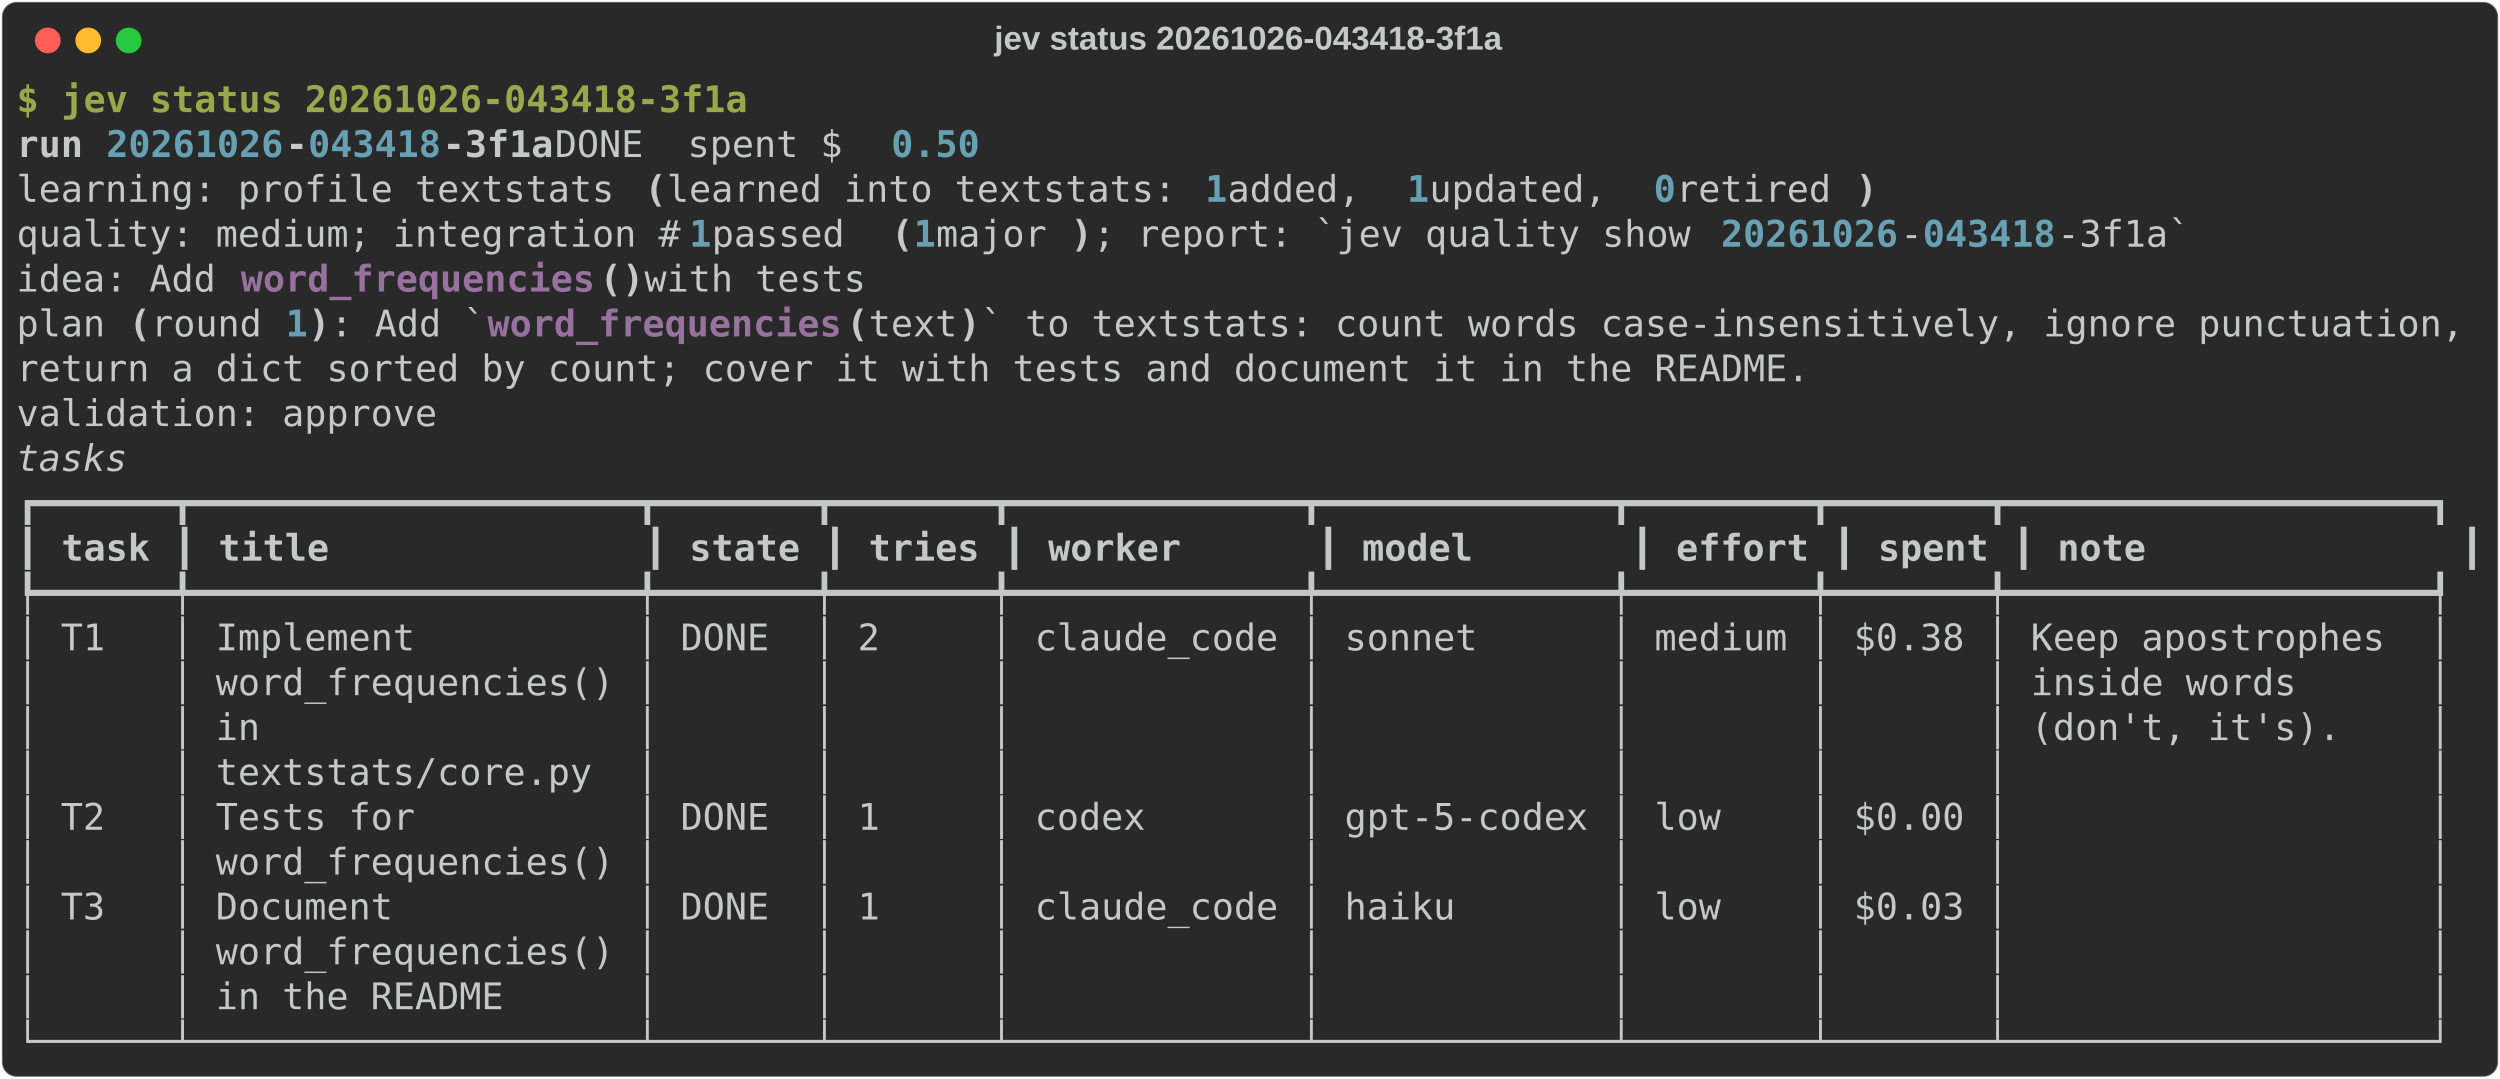
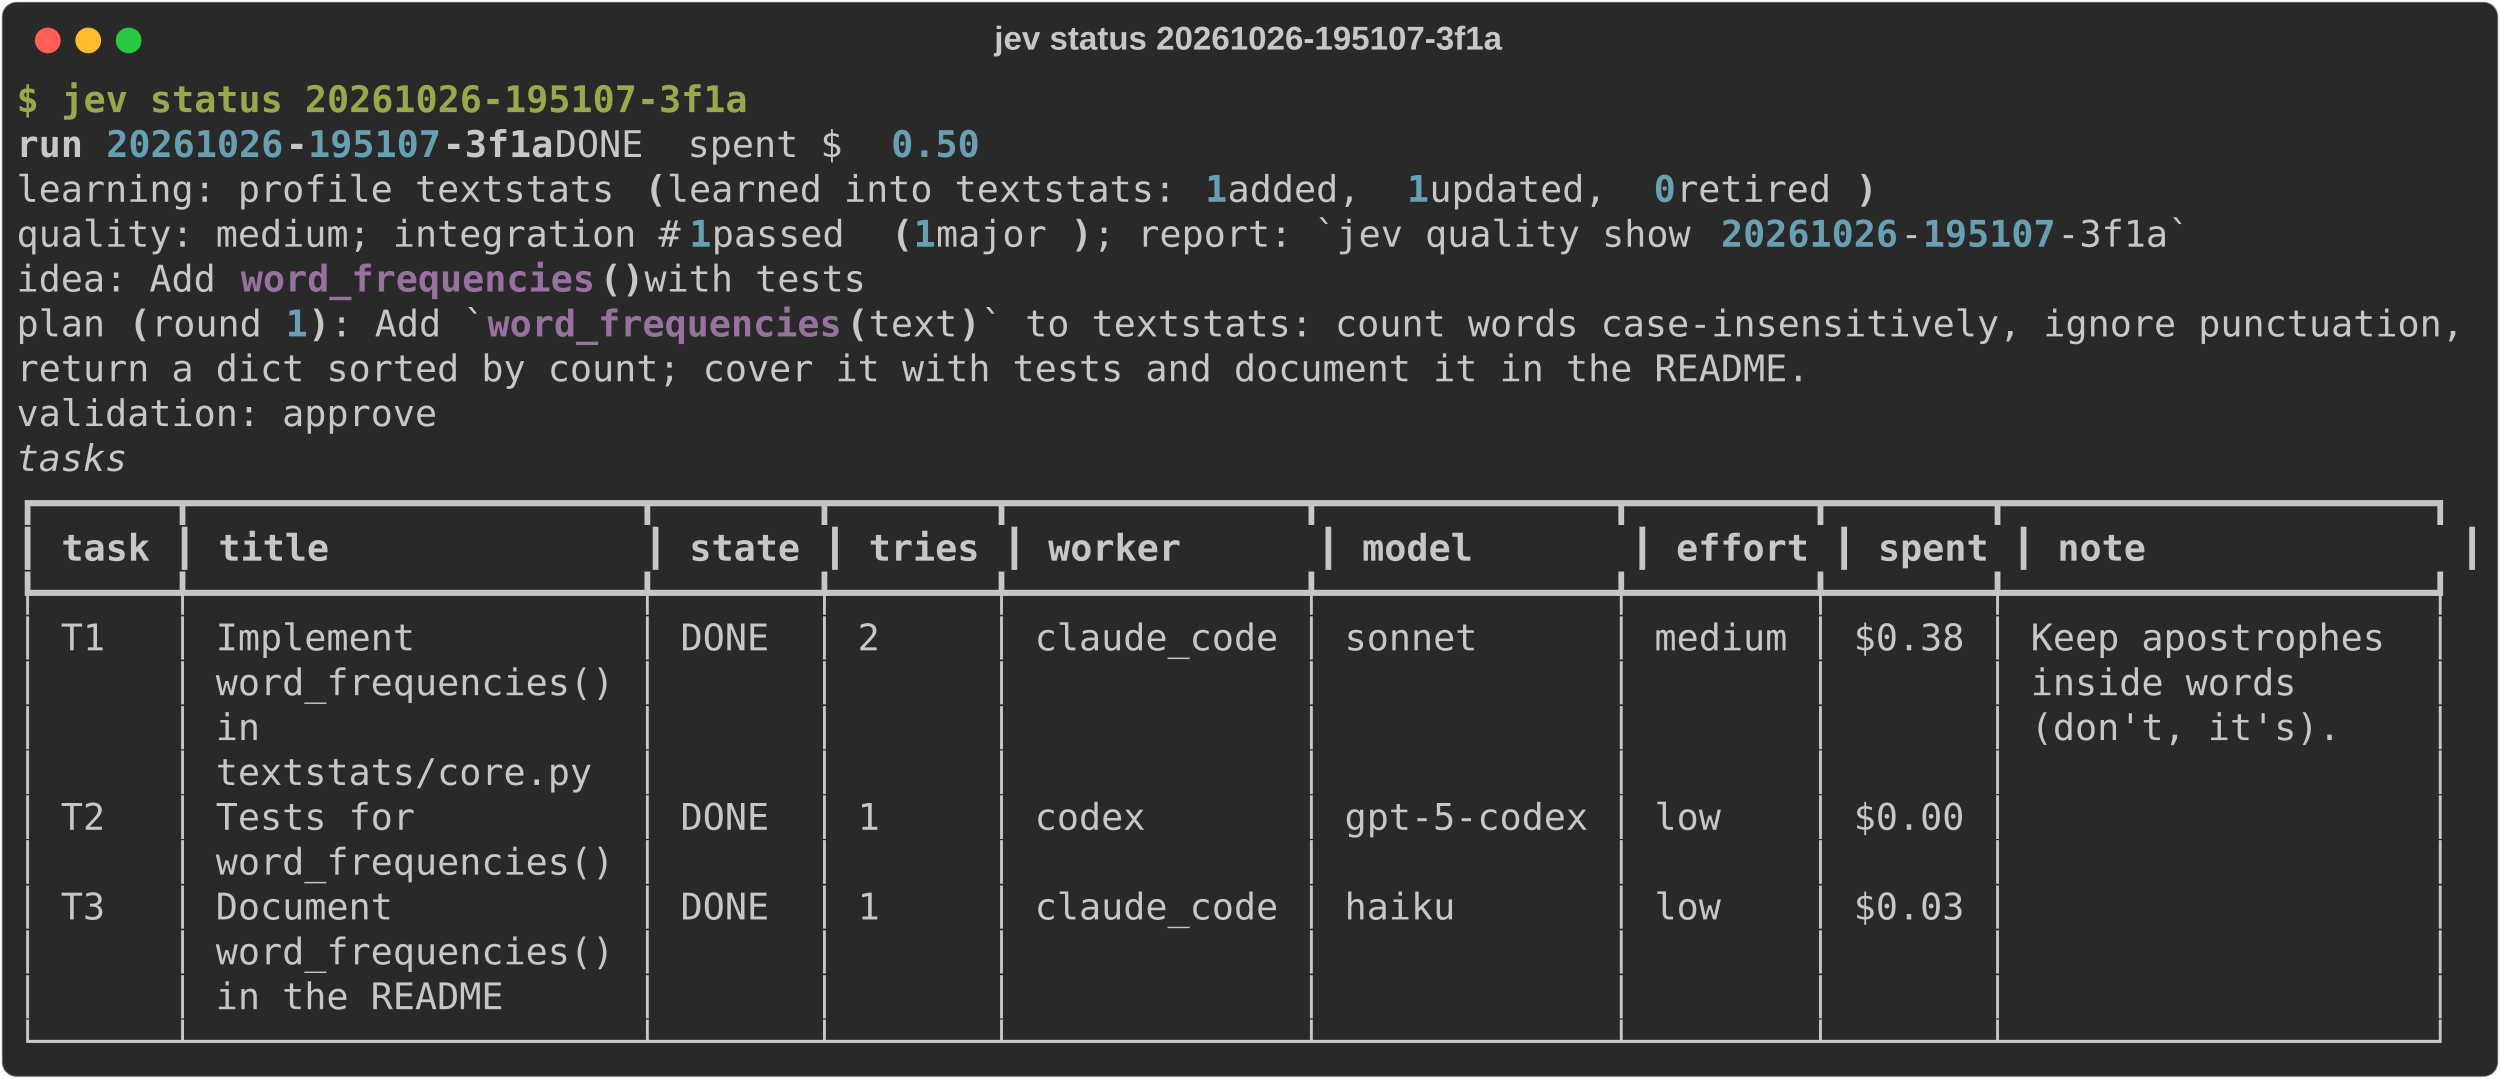
<svg xmlns="http://www.w3.org/2000/svg" class="rich-terminal" viewBox="0 0 1360 586.8">
  <style>

    @font-face {
        font-family: "Fira Code";
        src: local("FiraCode-Regular"),
                url("https://cdnjs.cloudflare.com/ajax/libs/firacode/6.2.0/woff2/FiraCode-Regular.woff2") format("woff2"),
                url("https://cdnjs.cloudflare.com/ajax/libs/firacode/6.2.0/woff/FiraCode-Regular.woff") format("woff");
        font-style: normal;
        font-weight: 400;
    }
    @font-face {
        font-family: "Fira Code";
        src: local("FiraCode-Bold"),
                url("https://cdnjs.cloudflare.com/ajax/libs/firacode/6.2.0/woff2/FiraCode-Bold.woff2") format("woff2"),
                url("https://cdnjs.cloudflare.com/ajax/libs/firacode/6.2.0/woff/FiraCode-Bold.woff") format("woff");
        font-style: bold;
        font-weight: 700;
    }

-     .terminal-3939810208-matrix {
+     .terminal-2769730476-matrix {
        font-family: Fira Code, monospace;
        font-size: 20px;
        line-height: 24.4px;
        font-variant-east-asian: full-width;
    }

-     .terminal-3939810208-title {
+     .terminal-2769730476-title {
        font-size: 18px;
        font-weight: bold;
        font-family: arial;
    }

-     .terminal-3939810208-r1 { fill: #98a84b;font-weight: bold }
- .terminal-3939810208-r2 { fill: #c5c8c6 }
- .terminal-3939810208-r3 { fill: #c5c8c6;font-weight: bold }
- .terminal-3939810208-r4 { fill: #68a0b3;font-weight: bold }
- .terminal-3939810208-r5 { fill: #98729f;font-weight: bold }
- .terminal-3939810208-r6 { fill: #c5c8c6;font-style: italic; }
+     .terminal-2769730476-r1 { fill: #98a84b;font-weight: bold }
+ .terminal-2769730476-r2 { fill: #c5c8c6 }
+ .terminal-2769730476-r3 { fill: #c5c8c6;font-weight: bold }
+ .terminal-2769730476-r4 { fill: #68a0b3;font-weight: bold }
+ .terminal-2769730476-r5 { fill: #98729f;font-weight: bold }
+ .terminal-2769730476-r6 { fill: #c5c8c6;font-style: italic; }
    </style>
  <defs>
-     <clipPath id="terminal-3939810208-clip-terminal">
+     <clipPath id="terminal-2769730476-clip-terminal">
      <rect x="0" y="0" width="1341.0" height="535.8" />
    </clipPath>
-     <clipPath id="terminal-3939810208-line-0">
+     <clipPath id="terminal-2769730476-line-0">
      <rect x="0" y="1.5" width="1342" height="24.65" />
    </clipPath>
-     <clipPath id="terminal-3939810208-line-1">
+     <clipPath id="terminal-2769730476-line-1">
      <rect x="0" y="25.9" width="1342" height="24.65" />
    </clipPath>
-     <clipPath id="terminal-3939810208-line-2">
+     <clipPath id="terminal-2769730476-line-2">
      <rect x="0" y="50.3" width="1342" height="24.65" />
    </clipPath>
-     <clipPath id="terminal-3939810208-line-3">
+     <clipPath id="terminal-2769730476-line-3">
      <rect x="0" y="74.7" width="1342" height="24.65" />
    </clipPath>
-     <clipPath id="terminal-3939810208-line-4">
+     <clipPath id="terminal-2769730476-line-4">
      <rect x="0" y="99.1" width="1342" height="24.65" />
    </clipPath>
-     <clipPath id="terminal-3939810208-line-5">
+     <clipPath id="terminal-2769730476-line-5">
      <rect x="0" y="123.5" width="1342" height="24.65" />
    </clipPath>
-     <clipPath id="terminal-3939810208-line-6">
+     <clipPath id="terminal-2769730476-line-6">
      <rect x="0" y="147.9" width="1342" height="24.65" />
    </clipPath>
-     <clipPath id="terminal-3939810208-line-7">
+     <clipPath id="terminal-2769730476-line-7">
      <rect x="0" y="172.3" width="1342" height="24.65" />
    </clipPath>
-     <clipPath id="terminal-3939810208-line-8">
+     <clipPath id="terminal-2769730476-line-8">
      <rect x="0" y="196.7" width="1342" height="24.65" />
    </clipPath>
-     <clipPath id="terminal-3939810208-line-9">
+     <clipPath id="terminal-2769730476-line-9">
      <rect x="0" y="221.1" width="1342" height="24.65" />
    </clipPath>
-     <clipPath id="terminal-3939810208-line-10">
+     <clipPath id="terminal-2769730476-line-10">
      <rect x="0" y="245.5" width="1342" height="24.65" />
    </clipPath>
-     <clipPath id="terminal-3939810208-line-11">
+     <clipPath id="terminal-2769730476-line-11">
      <rect x="0" y="269.9" width="1342" height="24.65" />
    </clipPath>
-     <clipPath id="terminal-3939810208-line-12">
+     <clipPath id="terminal-2769730476-line-12">
      <rect x="0" y="294.3" width="1342" height="24.65" />
    </clipPath>
-     <clipPath id="terminal-3939810208-line-13">
+     <clipPath id="terminal-2769730476-line-13">
      <rect x="0" y="318.7" width="1342" height="24.65" />
    </clipPath>
-     <clipPath id="terminal-3939810208-line-14">
+     <clipPath id="terminal-2769730476-line-14">
      <rect x="0" y="343.1" width="1342" height="24.65" />
    </clipPath>
-     <clipPath id="terminal-3939810208-line-15">
+     <clipPath id="terminal-2769730476-line-15">
      <rect x="0" y="367.5" width="1342" height="24.65" />
    </clipPath>
-     <clipPath id="terminal-3939810208-line-16">
+     <clipPath id="terminal-2769730476-line-16">
      <rect x="0" y="391.9" width="1342" height="24.65" />
    </clipPath>
-     <clipPath id="terminal-3939810208-line-17">
+     <clipPath id="terminal-2769730476-line-17">
      <rect x="0" y="416.3" width="1342" height="24.65" />
    </clipPath>
-     <clipPath id="terminal-3939810208-line-18">
+     <clipPath id="terminal-2769730476-line-18">
      <rect x="0" y="440.7" width="1342" height="24.65" />
    </clipPath>
-     <clipPath id="terminal-3939810208-line-19">
+     <clipPath id="terminal-2769730476-line-19">
      <rect x="0" y="465.1" width="1342" height="24.65" />
    </clipPath>
-     <clipPath id="terminal-3939810208-line-20">
+     <clipPath id="terminal-2769730476-line-20">
      <rect x="0" y="489.5" width="1342" height="24.65" />
    </clipPath>
  </defs>
  <rect fill="#292929" stroke="rgba(255,255,255,0.35)" stroke-width="1" x="1" y="1" width="1358" height="584.8" rx="8" />
-   <text class="terminal-3939810208-title" fill="#c5c8c6" text-anchor="middle" x="679" y="27">jev status 20261026-043418-3f1a</text>
+   <text class="terminal-2769730476-title" fill="#c5c8c6" text-anchor="middle" x="679" y="27">jev status 20261026-195107-3f1a</text>
  <g transform="translate(26,22)">
    <circle cx="0" cy="0" r="7" fill="#ff5f57" />
    <circle cx="22" cy="0" r="7" fill="#febc2e" />
    <circle cx="44" cy="0" r="7" fill="#28c840" />
  </g>
-   <g transform="translate(9, 41)" clip-path="url(#terminal-3939810208-clip-terminal)">
-     <g class="terminal-3939810208-matrix">
-       <text class="terminal-3939810208-r1" x="0" y="20" textLength="24.4" clip-path="url(#terminal-3939810208-line-0)">$ </text>
-       <text class="terminal-3939810208-r1" x="24.4" y="20" textLength="378.2" clip-path="url(#terminal-3939810208-line-0)">jev status 20261026-043418-3f1a</text>
-       <text class="terminal-3939810208-r2" x="1342" y="20" textLength="12.2" clip-path="url(#terminal-3939810208-line-0)">
- </text>
-       <text class="terminal-3939810208-r3" x="0" y="44.4" textLength="48.8" clip-path="url(#terminal-3939810208-line-1)">run </text>
-       <text class="terminal-3939810208-r4" x="48.8" y="44.4" textLength="97.6" clip-path="url(#terminal-3939810208-line-1)">20261026</text>
-       <text class="terminal-3939810208-r3" x="146.4" y="44.4" textLength="12.2" clip-path="url(#terminal-3939810208-line-1)">-</text>
-       <text class="terminal-3939810208-r4" x="158.6" y="44.4" textLength="73.2" clip-path="url(#terminal-3939810208-line-1)">043418</text>
-       <text class="terminal-3939810208-r3" x="231.8" y="44.4" textLength="61" clip-path="url(#terminal-3939810208-line-1)">-3f1a</text>
-       <text class="terminal-3939810208-r2" x="292.8" y="44.4" textLength="183" clip-path="url(#terminal-3939810208-line-1)">  DONE  spent $</text>
-       <text class="terminal-3939810208-r4" x="475.8" y="44.4" textLength="48.8" clip-path="url(#terminal-3939810208-line-1)">0.50</text>
-       <text class="terminal-3939810208-r2" x="1342" y="44.4" textLength="12.2" clip-path="url(#terminal-3939810208-line-1)">
- </text>
-       <text class="terminal-3939810208-r2" x="0" y="68.8" textLength="341.6" clip-path="url(#terminal-3939810208-line-2)">learning: profile textstats </text>
-       <text class="terminal-3939810208-r3" x="341.6" y="68.8" textLength="12.2" clip-path="url(#terminal-3939810208-line-2)">(</text>
-       <text class="terminal-3939810208-r2" x="353.8" y="68.8" textLength="292.8" clip-path="url(#terminal-3939810208-line-2)">learned into textstats: </text>
-       <text class="terminal-3939810208-r4" x="646.6" y="68.8" textLength="12.2" clip-path="url(#terminal-3939810208-line-2)">1</text>
-       <text class="terminal-3939810208-r2" x="658.8" y="68.8" textLength="97.6" clip-path="url(#terminal-3939810208-line-2)"> added, </text>
-       <text class="terminal-3939810208-r4" x="756.4" y="68.8" textLength="12.2" clip-path="url(#terminal-3939810208-line-2)">1</text>
-       <text class="terminal-3939810208-r2" x="768.6" y="68.8" textLength="122" clip-path="url(#terminal-3939810208-line-2)"> updated, </text>
-       <text class="terminal-3939810208-r4" x="890.6" y="68.8" textLength="12.2" clip-path="url(#terminal-3939810208-line-2)">0</text>
-       <text class="terminal-3939810208-r2" x="902.8" y="68.8" textLength="97.6" clip-path="url(#terminal-3939810208-line-2)"> retired</text>
-       <text class="terminal-3939810208-r3" x="1000.4" y="68.8" textLength="12.2" clip-path="url(#terminal-3939810208-line-2)">)</text>
-       <text class="terminal-3939810208-r2" x="1342" y="68.8" textLength="12.2" clip-path="url(#terminal-3939810208-line-2)">
- </text>
-       <text class="terminal-3939810208-r2" x="0" y="93.2" textLength="366" clip-path="url(#terminal-3939810208-line-3)">quality: medium; integration #</text>
-       <text class="terminal-3939810208-r4" x="366" y="93.2" textLength="12.2" clip-path="url(#terminal-3939810208-line-3)">1</text>
-       <text class="terminal-3939810208-r2" x="378.2" y="93.2" textLength="97.6" clip-path="url(#terminal-3939810208-line-3)"> passed </text>
-       <text class="terminal-3939810208-r3" x="475.8" y="93.2" textLength="12.2" clip-path="url(#terminal-3939810208-line-3)">(</text>
-       <text class="terminal-3939810208-r4" x="488" y="93.2" textLength="12.2" clip-path="url(#terminal-3939810208-line-3)">1</text>
-       <text class="terminal-3939810208-r2" x="500.2" y="93.2" textLength="73.2" clip-path="url(#terminal-3939810208-line-3)"> major</text>
-       <text class="terminal-3939810208-r3" x="573.4" y="93.2" textLength="12.2" clip-path="url(#terminal-3939810208-line-3)">)</text>
-       <text class="terminal-3939810208-r2" x="585.6" y="93.2" textLength="341.6" clip-path="url(#terminal-3939810208-line-3)">; report: `jev quality show </text>
-       <text class="terminal-3939810208-r4" x="927.2" y="93.2" textLength="97.6" clip-path="url(#terminal-3939810208-line-3)">20261026</text>
-       <text class="terminal-3939810208-r2" x="1024.8" y="93.2" textLength="12.2" clip-path="url(#terminal-3939810208-line-3)">-</text>
-       <text class="terminal-3939810208-r4" x="1037" y="93.2" textLength="73.2" clip-path="url(#terminal-3939810208-line-3)">043418</text>
-       <text class="terminal-3939810208-r2" x="1110.2" y="93.2" textLength="73.2" clip-path="url(#terminal-3939810208-line-3)">-3f1a`</text>
-       <text class="terminal-3939810208-r2" x="1342" y="93.2" textLength="12.2" clip-path="url(#terminal-3939810208-line-3)">
- </text>
-       <text class="terminal-3939810208-r2" x="0" y="117.6" textLength="122" clip-path="url(#terminal-3939810208-line-4)">idea: Add </text>
-       <text class="terminal-3939810208-r5" x="122" y="117.6" textLength="195.2" clip-path="url(#terminal-3939810208-line-4)">word_frequencies</text>
-       <text class="terminal-3939810208-r3" x="317.2" y="117.6" textLength="12.2" clip-path="url(#terminal-3939810208-line-4)">(</text>
-       <text class="terminal-3939810208-r3" x="329.4" y="117.6" textLength="12.2" clip-path="url(#terminal-3939810208-line-4)">)</text>
-       <text class="terminal-3939810208-r2" x="341.6" y="117.6" textLength="134.2" clip-path="url(#terminal-3939810208-line-4)"> with tests</text>
-       <text class="terminal-3939810208-r2" x="1342" y="117.6" textLength="12.2" clip-path="url(#terminal-3939810208-line-4)">
- </text>
-       <text class="terminal-3939810208-r2" x="0" y="142" textLength="61" clip-path="url(#terminal-3939810208-line-5)">plan </text>
-       <text class="terminal-3939810208-r3" x="61" y="142" textLength="12.2" clip-path="url(#terminal-3939810208-line-5)">(</text>
-       <text class="terminal-3939810208-r2" x="73.2" y="142" textLength="73.2" clip-path="url(#terminal-3939810208-line-5)">round </text>
-       <text class="terminal-3939810208-r4" x="146.4" y="142" textLength="12.2" clip-path="url(#terminal-3939810208-line-5)">1</text>
-       <text class="terminal-3939810208-r3" x="158.6" y="142" textLength="12.2" clip-path="url(#terminal-3939810208-line-5)">)</text>
-       <text class="terminal-3939810208-r2" x="170.8" y="142" textLength="85.4" clip-path="url(#terminal-3939810208-line-5)">: Add `</text>
-       <text class="terminal-3939810208-r5" x="256.2" y="142" textLength="195.2" clip-path="url(#terminal-3939810208-line-5)">word_frequencies</text>
-       <text class="terminal-3939810208-r3" x="451.4" y="142" textLength="12.2" clip-path="url(#terminal-3939810208-line-5)">(</text>
-       <text class="terminal-3939810208-r2" x="463.6" y="142" textLength="48.8" clip-path="url(#terminal-3939810208-line-5)">text</text>
-       <text class="terminal-3939810208-r3" x="512.4" y="142" textLength="12.2" clip-path="url(#terminal-3939810208-line-5)">)</text>
-       <text class="terminal-3939810208-r2" x="524.6" y="142" textLength="817.4" clip-path="url(#terminal-3939810208-line-5)">` to textstats: count words case-insensitively, ignore punctuation,</text>
-       <text class="terminal-3939810208-r2" x="1342" y="142" textLength="12.2" clip-path="url(#terminal-3939810208-line-5)">
- </text>
-       <text class="terminal-3939810208-r2" x="0" y="166.4" textLength="988.2" clip-path="url(#terminal-3939810208-line-6)">return a dict sorted by count; cover it with tests and document it in the README.</text>
-       <text class="terminal-3939810208-r2" x="1342" y="166.4" textLength="12.2" clip-path="url(#terminal-3939810208-line-6)">
- </text>
-       <text class="terminal-3939810208-r2" x="0" y="190.8" textLength="231.8" clip-path="url(#terminal-3939810208-line-7)">validation: approve</text>
-       <text class="terminal-3939810208-r2" x="1342" y="190.8" textLength="12.2" clip-path="url(#terminal-3939810208-line-7)">
- </text>
-       <text class="terminal-3939810208-r6" x="0" y="215.2" textLength="1342" clip-path="url(#terminal-3939810208-line-8)">                                                    tasks                                                     </text>
-       <text class="terminal-3939810208-r2" x="1342" y="215.2" textLength="12.2" clip-path="url(#terminal-3939810208-line-8)">
- </text>
-       <text class="terminal-3939810208-r2" x="0" y="239.6" textLength="1342" clip-path="url(#terminal-3939810208-line-9)">┏━━━━━━┳━━━━━━━━━━━━━━━━━━━━┳━━━━━━━┳━━━━━━━┳━━━━━━━━━━━━━┳━━━━━━━━━━━━━┳━━━━━━━━┳━━━━━━━┳━━━━━━━━━━━━━━━━━━━┓</text>
-       <text class="terminal-3939810208-r2" x="1342" y="239.6" textLength="12.2" clip-path="url(#terminal-3939810208-line-9)">
- </text>
-       <text class="terminal-3939810208-r2" x="0" y="264" textLength="12.2" clip-path="url(#terminal-3939810208-line-10)">┃</text>
-       <text class="terminal-3939810208-r3" x="24.4" y="264" textLength="48.8" clip-path="url(#terminal-3939810208-line-10)">task</text>
-       <text class="terminal-3939810208-r2" x="85.4" y="264" textLength="12.2" clip-path="url(#terminal-3939810208-line-10)">┃</text>
-       <text class="terminal-3939810208-r3" x="109.8" y="264" textLength="219.6" clip-path="url(#terminal-3939810208-line-10)">title             </text>
-       <text class="terminal-3939810208-r2" x="341.6" y="264" textLength="12.2" clip-path="url(#terminal-3939810208-line-10)">┃</text>
-       <text class="terminal-3939810208-r3" x="366" y="264" textLength="61" clip-path="url(#terminal-3939810208-line-10)">state</text>
-       <text class="terminal-3939810208-r2" x="439.2" y="264" textLength="12.2" clip-path="url(#terminal-3939810208-line-10)">┃</text>
-       <text class="terminal-3939810208-r3" x="463.6" y="264" textLength="61" clip-path="url(#terminal-3939810208-line-10)">tries</text>
-       <text class="terminal-3939810208-r2" x="536.8" y="264" textLength="12.2" clip-path="url(#terminal-3939810208-line-10)">┃</text>
-       <text class="terminal-3939810208-r3" x="561.2" y="264" textLength="134.2" clip-path="url(#terminal-3939810208-line-10)">worker     </text>
-       <text class="terminal-3939810208-r2" x="707.6" y="264" textLength="12.2" clip-path="url(#terminal-3939810208-line-10)">┃</text>
-       <text class="terminal-3939810208-r3" x="732" y="264" textLength="134.2" clip-path="url(#terminal-3939810208-line-10)">model      </text>
-       <text class="terminal-3939810208-r2" x="878.4" y="264" textLength="12.2" clip-path="url(#terminal-3939810208-line-10)">┃</text>
-       <text class="terminal-3939810208-r3" x="902.8" y="264" textLength="73.2" clip-path="url(#terminal-3939810208-line-10)">effort</text>
-       <text class="terminal-3939810208-r2" x="988.2" y="264" textLength="12.2" clip-path="url(#terminal-3939810208-line-10)">┃</text>
-       <text class="terminal-3939810208-r3" x="1012.6" y="264" textLength="61" clip-path="url(#terminal-3939810208-line-10)">spent</text>
-       <text class="terminal-3939810208-r2" x="1085.8" y="264" textLength="12.2" clip-path="url(#terminal-3939810208-line-10)">┃</text>
-       <text class="terminal-3939810208-r3" x="1110.2" y="264" textLength="207.4" clip-path="url(#terminal-3939810208-line-10)">note             </text>
-       <text class="terminal-3939810208-r2" x="1329.8" y="264" textLength="12.2" clip-path="url(#terminal-3939810208-line-10)">┃</text>
-       <text class="terminal-3939810208-r2" x="1342" y="264" textLength="12.2" clip-path="url(#terminal-3939810208-line-10)">
- </text>
-       <text class="terminal-3939810208-r2" x="0" y="288.4" textLength="1342" clip-path="url(#terminal-3939810208-line-11)">┡━━━━━━╇━━━━━━━━━━━━━━━━━━━━╇━━━━━━━╇━━━━━━━╇━━━━━━━━━━━━━╇━━━━━━━━━━━━━╇━━━━━━━━╇━━━━━━━╇━━━━━━━━━━━━━━━━━━━┩</text>
-       <text class="terminal-3939810208-r2" x="1342" y="288.4" textLength="12.2" clip-path="url(#terminal-3939810208-line-11)">
- </text>
-       <text class="terminal-3939810208-r2" x="0" y="312.8" textLength="1342" clip-path="url(#terminal-3939810208-line-12)">│ T1   │ Implement          │ DONE  │ 2     │ claude_code │ sonnet      │ medium │ $0.38 │ Keep apostrophes  │</text>
-       <text class="terminal-3939810208-r2" x="1342" y="312.8" textLength="12.2" clip-path="url(#terminal-3939810208-line-12)">
- </text>
-       <text class="terminal-3939810208-r2" x="0" y="337.2" textLength="1342" clip-path="url(#terminal-3939810208-line-13)">│      │ word_frequencies() │       │       │             │             │        │       │ inside words      │</text>
-       <text class="terminal-3939810208-r2" x="1342" y="337.2" textLength="12.2" clip-path="url(#terminal-3939810208-line-13)">
- </text>
-       <text class="terminal-3939810208-r2" x="0" y="361.6" textLength="1342" clip-path="url(#terminal-3939810208-line-14)">│      │ in                 │       │       │             │             │        │       │ (don't, it's).    │</text>
-       <text class="terminal-3939810208-r2" x="1342" y="361.6" textLength="12.2" clip-path="url(#terminal-3939810208-line-14)">
- </text>
-       <text class="terminal-3939810208-r2" x="0" y="386" textLength="1342" clip-path="url(#terminal-3939810208-line-15)">│      │ textstats/core.py  │       │       │             │             │        │       │                   │</text>
-       <text class="terminal-3939810208-r2" x="1342" y="386" textLength="12.2" clip-path="url(#terminal-3939810208-line-15)">
- </text>
-       <text class="terminal-3939810208-r2" x="0" y="410.4" textLength="1342" clip-path="url(#terminal-3939810208-line-16)">│ T2   │ Tests for          │ DONE  │ 1     │ codex       │ gpt-5-codex │ low    │ $0.00 │                   │</text>
-       <text class="terminal-3939810208-r2" x="1342" y="410.4" textLength="12.2" clip-path="url(#terminal-3939810208-line-16)">
- </text>
-       <text class="terminal-3939810208-r2" x="0" y="434.8" textLength="1342" clip-path="url(#terminal-3939810208-line-17)">│      │ word_frequencies() │       │       │             │             │        │       │                   │</text>
-       <text class="terminal-3939810208-r2" x="1342" y="434.8" textLength="12.2" clip-path="url(#terminal-3939810208-line-17)">
- </text>
-       <text class="terminal-3939810208-r2" x="0" y="459.2" textLength="1342" clip-path="url(#terminal-3939810208-line-18)">│ T3   │ Document           │ DONE  │ 1     │ claude_code │ haiku       │ low    │ $0.03 │                   │</text>
-       <text class="terminal-3939810208-r2" x="1342" y="459.2" textLength="12.2" clip-path="url(#terminal-3939810208-line-18)">
- </text>
-       <text class="terminal-3939810208-r2" x="0" y="483.6" textLength="1342" clip-path="url(#terminal-3939810208-line-19)">│      │ word_frequencies() │       │       │             │             │        │       │                   │</text>
-       <text class="terminal-3939810208-r2" x="1342" y="483.6" textLength="12.2" clip-path="url(#terminal-3939810208-line-19)">
- </text>
-       <text class="terminal-3939810208-r2" x="0" y="508" textLength="1342" clip-path="url(#terminal-3939810208-line-20)">│      │ in the README      │       │       │             │             │        │       │                   │</text>
-       <text class="terminal-3939810208-r2" x="1342" y="508" textLength="12.2" clip-path="url(#terminal-3939810208-line-20)">
- </text>
-       <text class="terminal-3939810208-r2" x="0" y="532.4" textLength="1342" clip-path="url(#terminal-3939810208-line-21)">└──────┴────────────────────┴───────┴───────┴─────────────┴─────────────┴────────┴───────┴───────────────────┘</text>
-       <text class="terminal-3939810208-r2" x="1342" y="532.4" textLength="12.2" clip-path="url(#terminal-3939810208-line-21)">
+   <g transform="translate(9, 41)" clip-path="url(#terminal-2769730476-clip-terminal)">
+     <g class="terminal-2769730476-matrix">
+       <text class="terminal-2769730476-r1" x="0" y="20" textLength="24.4" clip-path="url(#terminal-2769730476-line-0)">$ </text>
+       <text class="terminal-2769730476-r1" x="24.4" y="20" textLength="378.2" clip-path="url(#terminal-2769730476-line-0)">jev status 20261026-195107-3f1a</text>
+       <text class="terminal-2769730476-r2" x="1342" y="20" textLength="12.2" clip-path="url(#terminal-2769730476-line-0)">
+ </text>
+       <text class="terminal-2769730476-r3" x="0" y="44.4" textLength="48.8" clip-path="url(#terminal-2769730476-line-1)">run </text>
+       <text class="terminal-2769730476-r4" x="48.8" y="44.4" textLength="97.6" clip-path="url(#terminal-2769730476-line-1)">20261026</text>
+       <text class="terminal-2769730476-r3" x="146.4" y="44.4" textLength="12.2" clip-path="url(#terminal-2769730476-line-1)">-</text>
+       <text class="terminal-2769730476-r4" x="158.6" y="44.4" textLength="73.2" clip-path="url(#terminal-2769730476-line-1)">195107</text>
+       <text class="terminal-2769730476-r3" x="231.8" y="44.4" textLength="61" clip-path="url(#terminal-2769730476-line-1)">-3f1a</text>
+       <text class="terminal-2769730476-r2" x="292.8" y="44.4" textLength="183" clip-path="url(#terminal-2769730476-line-1)">  DONE  spent $</text>
+       <text class="terminal-2769730476-r4" x="475.8" y="44.4" textLength="48.8" clip-path="url(#terminal-2769730476-line-1)">0.50</text>
+       <text class="terminal-2769730476-r2" x="1342" y="44.4" textLength="12.2" clip-path="url(#terminal-2769730476-line-1)">
+ </text>
+       <text class="terminal-2769730476-r2" x="0" y="68.8" textLength="341.6" clip-path="url(#terminal-2769730476-line-2)">learning: profile textstats </text>
+       <text class="terminal-2769730476-r3" x="341.6" y="68.8" textLength="12.2" clip-path="url(#terminal-2769730476-line-2)">(</text>
+       <text class="terminal-2769730476-r2" x="353.8" y="68.8" textLength="292.8" clip-path="url(#terminal-2769730476-line-2)">learned into textstats: </text>
+       <text class="terminal-2769730476-r4" x="646.6" y="68.8" textLength="12.2" clip-path="url(#terminal-2769730476-line-2)">1</text>
+       <text class="terminal-2769730476-r2" x="658.8" y="68.8" textLength="97.6" clip-path="url(#terminal-2769730476-line-2)"> added, </text>
+       <text class="terminal-2769730476-r4" x="756.4" y="68.8" textLength="12.2" clip-path="url(#terminal-2769730476-line-2)">1</text>
+       <text class="terminal-2769730476-r2" x="768.6" y="68.8" textLength="122" clip-path="url(#terminal-2769730476-line-2)"> updated, </text>
+       <text class="terminal-2769730476-r4" x="890.6" y="68.8" textLength="12.2" clip-path="url(#terminal-2769730476-line-2)">0</text>
+       <text class="terminal-2769730476-r2" x="902.8" y="68.8" textLength="97.6" clip-path="url(#terminal-2769730476-line-2)"> retired</text>
+       <text class="terminal-2769730476-r3" x="1000.4" y="68.8" textLength="12.2" clip-path="url(#terminal-2769730476-line-2)">)</text>
+       <text class="terminal-2769730476-r2" x="1342" y="68.8" textLength="12.2" clip-path="url(#terminal-2769730476-line-2)">
+ </text>
+       <text class="terminal-2769730476-r2" x="0" y="93.2" textLength="366" clip-path="url(#terminal-2769730476-line-3)">quality: medium; integration #</text>
+       <text class="terminal-2769730476-r4" x="366" y="93.2" textLength="12.2" clip-path="url(#terminal-2769730476-line-3)">1</text>
+       <text class="terminal-2769730476-r2" x="378.2" y="93.2" textLength="97.6" clip-path="url(#terminal-2769730476-line-3)"> passed </text>
+       <text class="terminal-2769730476-r3" x="475.8" y="93.2" textLength="12.2" clip-path="url(#terminal-2769730476-line-3)">(</text>
+       <text class="terminal-2769730476-r4" x="488" y="93.2" textLength="12.2" clip-path="url(#terminal-2769730476-line-3)">1</text>
+       <text class="terminal-2769730476-r2" x="500.2" y="93.2" textLength="73.2" clip-path="url(#terminal-2769730476-line-3)"> major</text>
+       <text class="terminal-2769730476-r3" x="573.4" y="93.2" textLength="12.2" clip-path="url(#terminal-2769730476-line-3)">)</text>
+       <text class="terminal-2769730476-r2" x="585.6" y="93.2" textLength="341.6" clip-path="url(#terminal-2769730476-line-3)">; report: `jev quality show </text>
+       <text class="terminal-2769730476-r4" x="927.2" y="93.2" textLength="97.6" clip-path="url(#terminal-2769730476-line-3)">20261026</text>
+       <text class="terminal-2769730476-r2" x="1024.8" y="93.2" textLength="12.2" clip-path="url(#terminal-2769730476-line-3)">-</text>
+       <text class="terminal-2769730476-r4" x="1037" y="93.2" textLength="73.2" clip-path="url(#terminal-2769730476-line-3)">195107</text>
+       <text class="terminal-2769730476-r2" x="1110.2" y="93.2" textLength="73.2" clip-path="url(#terminal-2769730476-line-3)">-3f1a`</text>
+       <text class="terminal-2769730476-r2" x="1342" y="93.2" textLength="12.2" clip-path="url(#terminal-2769730476-line-3)">
+ </text>
+       <text class="terminal-2769730476-r2" x="0" y="117.6" textLength="122" clip-path="url(#terminal-2769730476-line-4)">idea: Add </text>
+       <text class="terminal-2769730476-r5" x="122" y="117.6" textLength="195.2" clip-path="url(#terminal-2769730476-line-4)">word_frequencies</text>
+       <text class="terminal-2769730476-r3" x="317.2" y="117.6" textLength="12.2" clip-path="url(#terminal-2769730476-line-4)">(</text>
+       <text class="terminal-2769730476-r3" x="329.4" y="117.6" textLength="12.2" clip-path="url(#terminal-2769730476-line-4)">)</text>
+       <text class="terminal-2769730476-r2" x="341.6" y="117.6" textLength="134.2" clip-path="url(#terminal-2769730476-line-4)"> with tests</text>
+       <text class="terminal-2769730476-r2" x="1342" y="117.6" textLength="12.2" clip-path="url(#terminal-2769730476-line-4)">
+ </text>
+       <text class="terminal-2769730476-r2" x="0" y="142" textLength="61" clip-path="url(#terminal-2769730476-line-5)">plan </text>
+       <text class="terminal-2769730476-r3" x="61" y="142" textLength="12.2" clip-path="url(#terminal-2769730476-line-5)">(</text>
+       <text class="terminal-2769730476-r2" x="73.2" y="142" textLength="73.2" clip-path="url(#terminal-2769730476-line-5)">round </text>
+       <text class="terminal-2769730476-r4" x="146.4" y="142" textLength="12.2" clip-path="url(#terminal-2769730476-line-5)">1</text>
+       <text class="terminal-2769730476-r3" x="158.6" y="142" textLength="12.2" clip-path="url(#terminal-2769730476-line-5)">)</text>
+       <text class="terminal-2769730476-r2" x="170.8" y="142" textLength="85.4" clip-path="url(#terminal-2769730476-line-5)">: Add `</text>
+       <text class="terminal-2769730476-r5" x="256.2" y="142" textLength="195.2" clip-path="url(#terminal-2769730476-line-5)">word_frequencies</text>
+       <text class="terminal-2769730476-r3" x="451.4" y="142" textLength="12.2" clip-path="url(#terminal-2769730476-line-5)">(</text>
+       <text class="terminal-2769730476-r2" x="463.6" y="142" textLength="48.8" clip-path="url(#terminal-2769730476-line-5)">text</text>
+       <text class="terminal-2769730476-r3" x="512.4" y="142" textLength="12.2" clip-path="url(#terminal-2769730476-line-5)">)</text>
+       <text class="terminal-2769730476-r2" x="524.6" y="142" textLength="817.4" clip-path="url(#terminal-2769730476-line-5)">` to textstats: count words case-insensitively, ignore punctuation,</text>
+       <text class="terminal-2769730476-r2" x="1342" y="142" textLength="12.2" clip-path="url(#terminal-2769730476-line-5)">
+ </text>
+       <text class="terminal-2769730476-r2" x="0" y="166.4" textLength="988.2" clip-path="url(#terminal-2769730476-line-6)">return a dict sorted by count; cover it with tests and document it in the README.</text>
+       <text class="terminal-2769730476-r2" x="1342" y="166.4" textLength="12.2" clip-path="url(#terminal-2769730476-line-6)">
+ </text>
+       <text class="terminal-2769730476-r2" x="0" y="190.8" textLength="231.8" clip-path="url(#terminal-2769730476-line-7)">validation: approve</text>
+       <text class="terminal-2769730476-r2" x="1342" y="190.8" textLength="12.2" clip-path="url(#terminal-2769730476-line-7)">
+ </text>
+       <text class="terminal-2769730476-r6" x="0" y="215.2" textLength="1342" clip-path="url(#terminal-2769730476-line-8)">                                                    tasks                                                     </text>
+       <text class="terminal-2769730476-r2" x="1342" y="215.2" textLength="12.2" clip-path="url(#terminal-2769730476-line-8)">
+ </text>
+       <text class="terminal-2769730476-r2" x="0" y="239.6" textLength="1342" clip-path="url(#terminal-2769730476-line-9)">┏━━━━━━┳━━━━━━━━━━━━━━━━━━━━┳━━━━━━━┳━━━━━━━┳━━━━━━━━━━━━━┳━━━━━━━━━━━━━┳━━━━━━━━┳━━━━━━━┳━━━━━━━━━━━━━━━━━━━┓</text>
+       <text class="terminal-2769730476-r2" x="1342" y="239.6" textLength="12.2" clip-path="url(#terminal-2769730476-line-9)">
+ </text>
+       <text class="terminal-2769730476-r2" x="0" y="264" textLength="12.2" clip-path="url(#terminal-2769730476-line-10)">┃</text>
+       <text class="terminal-2769730476-r3" x="24.4" y="264" textLength="48.8" clip-path="url(#terminal-2769730476-line-10)">task</text>
+       <text class="terminal-2769730476-r2" x="85.4" y="264" textLength="12.2" clip-path="url(#terminal-2769730476-line-10)">┃</text>
+       <text class="terminal-2769730476-r3" x="109.8" y="264" textLength="219.6" clip-path="url(#terminal-2769730476-line-10)">title             </text>
+       <text class="terminal-2769730476-r2" x="341.6" y="264" textLength="12.2" clip-path="url(#terminal-2769730476-line-10)">┃</text>
+       <text class="terminal-2769730476-r3" x="366" y="264" textLength="61" clip-path="url(#terminal-2769730476-line-10)">state</text>
+       <text class="terminal-2769730476-r2" x="439.2" y="264" textLength="12.2" clip-path="url(#terminal-2769730476-line-10)">┃</text>
+       <text class="terminal-2769730476-r3" x="463.6" y="264" textLength="61" clip-path="url(#terminal-2769730476-line-10)">tries</text>
+       <text class="terminal-2769730476-r2" x="536.8" y="264" textLength="12.2" clip-path="url(#terminal-2769730476-line-10)">┃</text>
+       <text class="terminal-2769730476-r3" x="561.2" y="264" textLength="134.2" clip-path="url(#terminal-2769730476-line-10)">worker     </text>
+       <text class="terminal-2769730476-r2" x="707.6" y="264" textLength="12.2" clip-path="url(#terminal-2769730476-line-10)">┃</text>
+       <text class="terminal-2769730476-r3" x="732" y="264" textLength="134.2" clip-path="url(#terminal-2769730476-line-10)">model      </text>
+       <text class="terminal-2769730476-r2" x="878.4" y="264" textLength="12.2" clip-path="url(#terminal-2769730476-line-10)">┃</text>
+       <text class="terminal-2769730476-r3" x="902.8" y="264" textLength="73.2" clip-path="url(#terminal-2769730476-line-10)">effort</text>
+       <text class="terminal-2769730476-r2" x="988.2" y="264" textLength="12.2" clip-path="url(#terminal-2769730476-line-10)">┃</text>
+       <text class="terminal-2769730476-r3" x="1012.6" y="264" textLength="61" clip-path="url(#terminal-2769730476-line-10)">spent</text>
+       <text class="terminal-2769730476-r2" x="1085.8" y="264" textLength="12.2" clip-path="url(#terminal-2769730476-line-10)">┃</text>
+       <text class="terminal-2769730476-r3" x="1110.2" y="264" textLength="207.4" clip-path="url(#terminal-2769730476-line-10)">note             </text>
+       <text class="terminal-2769730476-r2" x="1329.8" y="264" textLength="12.2" clip-path="url(#terminal-2769730476-line-10)">┃</text>
+       <text class="terminal-2769730476-r2" x="1342" y="264" textLength="12.2" clip-path="url(#terminal-2769730476-line-10)">
+ </text>
+       <text class="terminal-2769730476-r2" x="0" y="288.4" textLength="1342" clip-path="url(#terminal-2769730476-line-11)">┡━━━━━━╇━━━━━━━━━━━━━━━━━━━━╇━━━━━━━╇━━━━━━━╇━━━━━━━━━━━━━╇━━━━━━━━━━━━━╇━━━━━━━━╇━━━━━━━╇━━━━━━━━━━━━━━━━━━━┩</text>
+       <text class="terminal-2769730476-r2" x="1342" y="288.4" textLength="12.2" clip-path="url(#terminal-2769730476-line-11)">
+ </text>
+       <text class="terminal-2769730476-r2" x="0" y="312.8" textLength="1342" clip-path="url(#terminal-2769730476-line-12)">│ T1   │ Implement          │ DONE  │ 2     │ claude_code │ sonnet      │ medium │ $0.38 │ Keep apostrophes  │</text>
+       <text class="terminal-2769730476-r2" x="1342" y="312.8" textLength="12.2" clip-path="url(#terminal-2769730476-line-12)">
+ </text>
+       <text class="terminal-2769730476-r2" x="0" y="337.2" textLength="1342" clip-path="url(#terminal-2769730476-line-13)">│      │ word_frequencies() │       │       │             │             │        │       │ inside words      │</text>
+       <text class="terminal-2769730476-r2" x="1342" y="337.2" textLength="12.2" clip-path="url(#terminal-2769730476-line-13)">
+ </text>
+       <text class="terminal-2769730476-r2" x="0" y="361.6" textLength="1342" clip-path="url(#terminal-2769730476-line-14)">│      │ in                 │       │       │             │             │        │       │ (don't, it's).    │</text>
+       <text class="terminal-2769730476-r2" x="1342" y="361.6" textLength="12.2" clip-path="url(#terminal-2769730476-line-14)">
+ </text>
+       <text class="terminal-2769730476-r2" x="0" y="386" textLength="1342" clip-path="url(#terminal-2769730476-line-15)">│      │ textstats/core.py  │       │       │             │             │        │       │                   │</text>
+       <text class="terminal-2769730476-r2" x="1342" y="386" textLength="12.2" clip-path="url(#terminal-2769730476-line-15)">
+ </text>
+       <text class="terminal-2769730476-r2" x="0" y="410.4" textLength="1342" clip-path="url(#terminal-2769730476-line-16)">│ T2   │ Tests for          │ DONE  │ 1     │ codex       │ gpt-5-codex │ low    │ $0.00 │                   │</text>
+       <text class="terminal-2769730476-r2" x="1342" y="410.4" textLength="12.2" clip-path="url(#terminal-2769730476-line-16)">
+ </text>
+       <text class="terminal-2769730476-r2" x="0" y="434.8" textLength="1342" clip-path="url(#terminal-2769730476-line-17)">│      │ word_frequencies() │       │       │             │             │        │       │                   │</text>
+       <text class="terminal-2769730476-r2" x="1342" y="434.8" textLength="12.2" clip-path="url(#terminal-2769730476-line-17)">
+ </text>
+       <text class="terminal-2769730476-r2" x="0" y="459.2" textLength="1342" clip-path="url(#terminal-2769730476-line-18)">│ T3   │ Document           │ DONE  │ 1     │ claude_code │ haiku       │ low    │ $0.03 │                   │</text>
+       <text class="terminal-2769730476-r2" x="1342" y="459.2" textLength="12.2" clip-path="url(#terminal-2769730476-line-18)">
+ </text>
+       <text class="terminal-2769730476-r2" x="0" y="483.6" textLength="1342" clip-path="url(#terminal-2769730476-line-19)">│      │ word_frequencies() │       │       │             │             │        │       │                   │</text>
+       <text class="terminal-2769730476-r2" x="1342" y="483.6" textLength="12.2" clip-path="url(#terminal-2769730476-line-19)">
+ </text>
+       <text class="terminal-2769730476-r2" x="0" y="508" textLength="1342" clip-path="url(#terminal-2769730476-line-20)">│      │ in the README      │       │       │             │             │        │       │                   │</text>
+       <text class="terminal-2769730476-r2" x="1342" y="508" textLength="12.2" clip-path="url(#terminal-2769730476-line-20)">
+ </text>
+       <text class="terminal-2769730476-r2" x="0" y="532.4" textLength="1342" clip-path="url(#terminal-2769730476-line-21)">└──────┴────────────────────┴───────┴───────┴─────────────┴─────────────┴────────┴───────┴───────────────────┘</text>
+       <text class="terminal-2769730476-r2" x="1342" y="532.4" textLength="12.2" clip-path="url(#terminal-2769730476-line-21)">
</text>
    </g>
  </g>
</svg>
